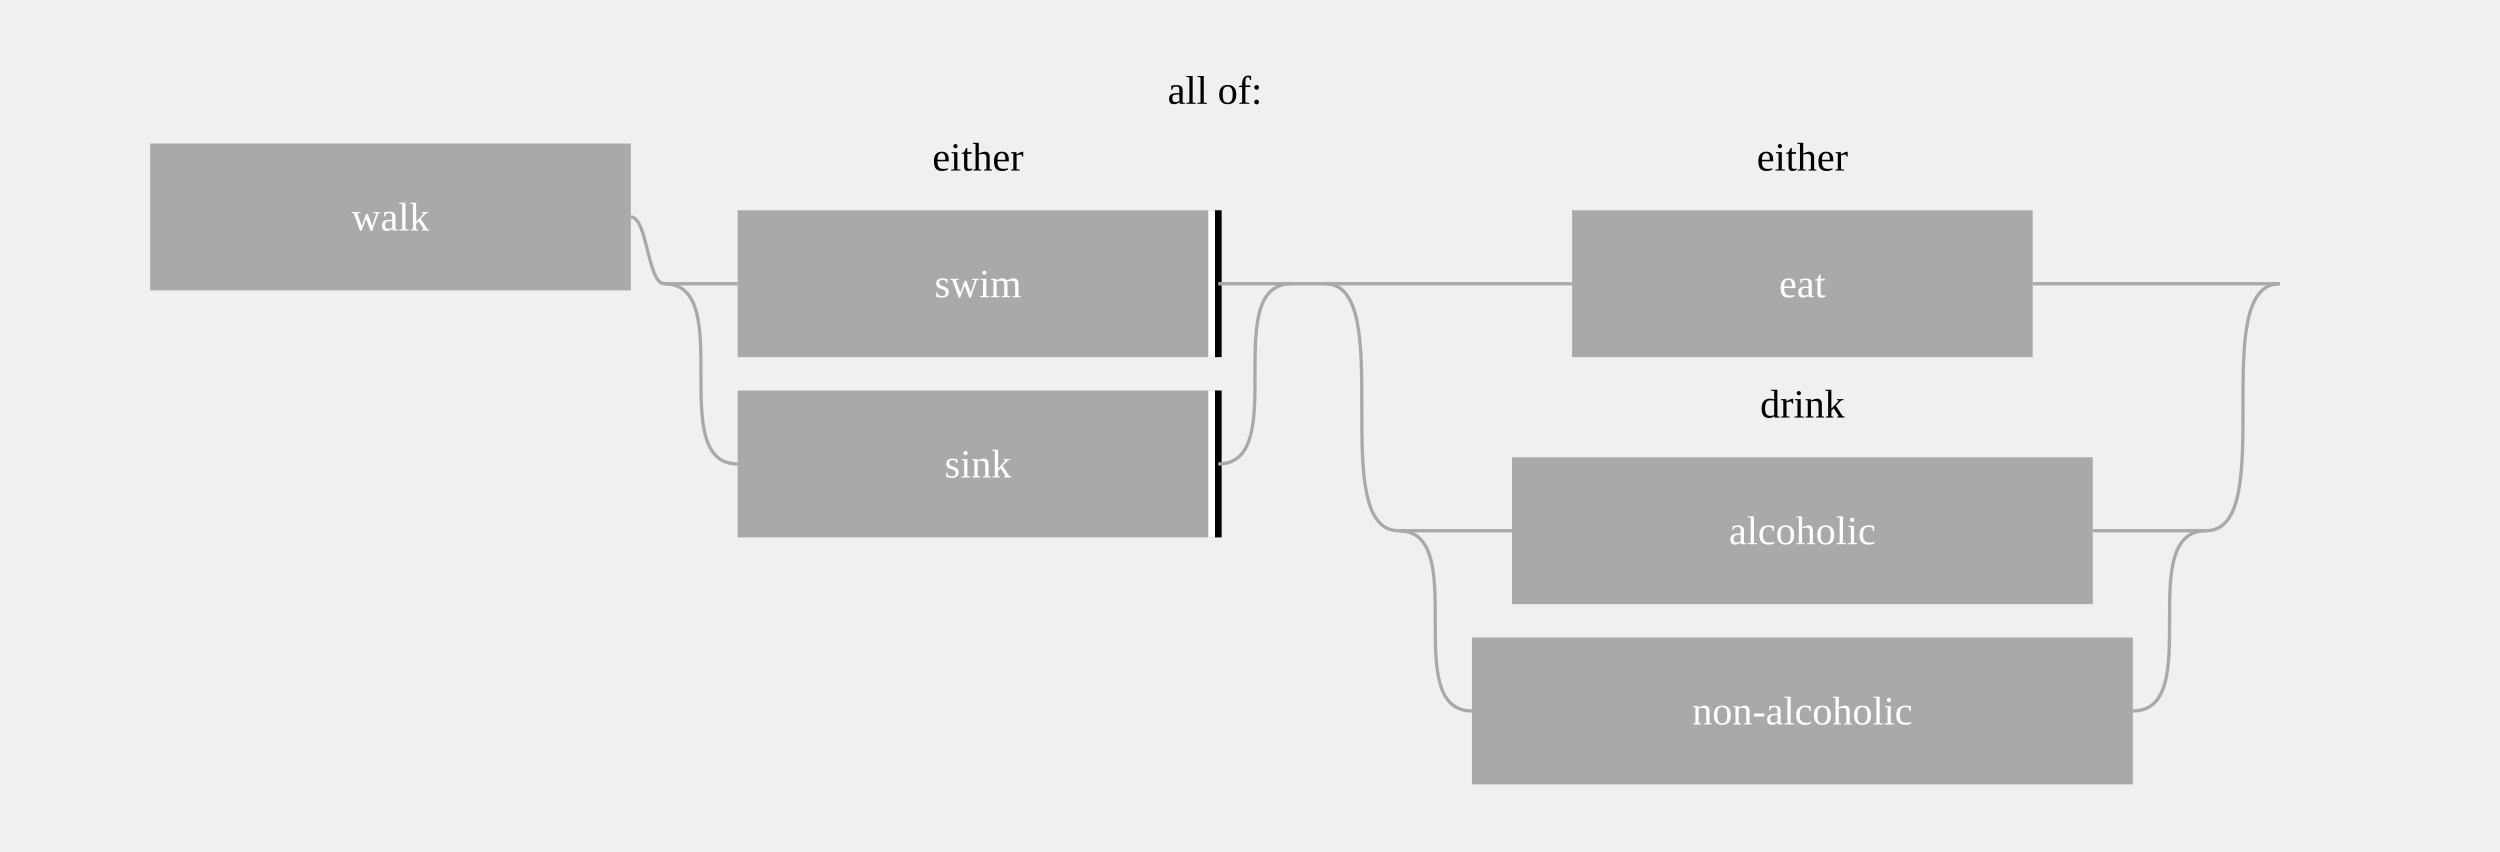
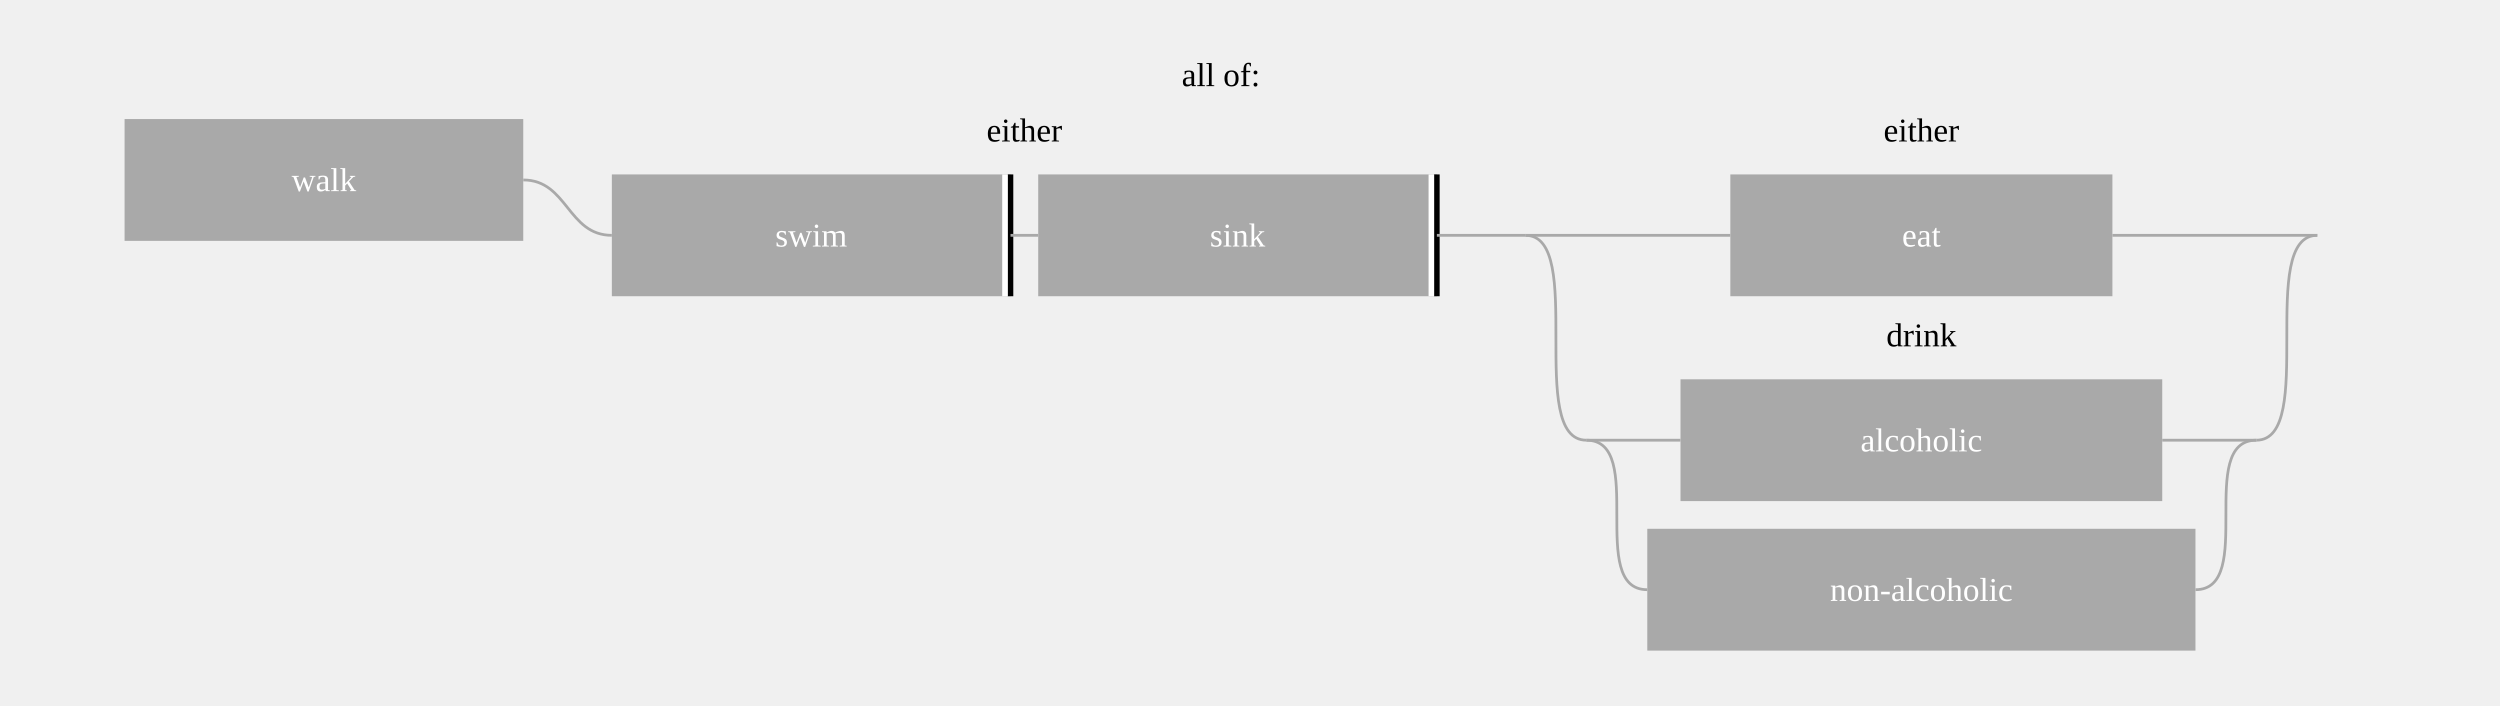
- <svg xmlns="http://www.w3.org/2000/svg" width="749" height="255" version="1.11.1">
+ <svg xmlns="http://www.w3.org/2000/svg" width="903" height="255" version="1.11.1">
  <rect fill="darkgrey" stroke="none" x="0" class="textbox" width="144" y="0" transform="translate(22 0)translate(0 20)translate(23 23)" height="44" />
  <text fill="white" dominant-baseline="central" x="72" y="22" transform="translate(22 0)translate(0 20)translate(23 23)" text-anchor="middle">walk</text>
-   <rect fill="darkgrey" stroke="none" x="0" class="textbox" width="144" y="0" transform="translate(0 0)translate(0 10)translate(22 -10)translate(0 20)translate(154 0)translate(22 0)translate(0 20)translate(23 23)" height="44" />
-   <text fill="white" dominant-baseline="central" x="72" y="22" transform="translate(0 0)translate(0 10)translate(22 -10)translate(0 20)translate(154 0)translate(22 0)translate(0 20)translate(23 23)" text-anchor="middle">swim</text>
-   <line stroke="black" class="rightline.full" stroke-width="2px" y1="0" x1="144" y2="44" transform="translate(0 0)translate(0 10)translate(22 -10)translate(0 20)translate(154 0)translate(22 0)translate(0 20)translate(23 23)" x2="144" />
-   <line stroke="white" class="rightline.full" stroke-width="2px" y1="0" x1="142" y2="44" transform="translate(0 0)translate(0 10)translate(22 -10)translate(0 20)translate(154 0)translate(22 0)translate(0 20)translate(23 23)" x2="142" />
-   <path fill="none" stroke="darkgrey" class="v_connector_in" stroke-width="1px" d="M -22,32 C 0,32 -22,32 0 32" transform="translate(22 -10)translate(0 20)translate(154 0)translate(22 0)translate(0 20)translate(23 23)" />
-   <path fill="none" stroke="darkgrey" class="v_connector_out" stroke-width="1px" d="M 166,32 C 144,32 166,32 144 32" transform="translate(22 -10)translate(0 20)translate(154 0)translate(22 0)translate(0 20)translate(23 23)" />
-   <rect fill="darkgrey" stroke="none" x="0" class="textbox" width="144" y="0" transform="translate(0 0)translate(0 64)translate(22 -10)translate(0 20)translate(154 0)translate(22 0)translate(0 20)translate(23 23)" height="44" />
-   <text fill="white" dominant-baseline="central" x="72" y="22" transform="translate(0 0)translate(0 64)translate(22 -10)translate(0 20)translate(154 0)translate(22 0)translate(0 20)translate(23 23)" text-anchor="middle">sink</text>
-   <line stroke="black" class="rightline.full" stroke-width="2px" y1="0" x1="144" y2="44" transform="translate(0 0)translate(0 64)translate(22 -10)translate(0 20)translate(154 0)translate(22 0)translate(0 20)translate(23 23)" x2="144" />
-   <line stroke="white" class="rightline.full" stroke-width="2px" y1="0" x1="142" y2="44" transform="translate(0 0)translate(0 64)translate(22 -10)translate(0 20)translate(154 0)translate(22 0)translate(0 20)translate(23 23)" x2="142" />
-   <path fill="none" stroke="darkgrey" class="v_connector_in" stroke-width="1px" d="M -22,32 C 0,32 -22,86 0 86" transform="translate(22 -10)translate(0 20)translate(154 0)translate(22 0)translate(0 20)translate(23 23)" />
-   <path fill="none" stroke="darkgrey" class="v_connector_out" stroke-width="1px" d="M 166,32 C 144,32 166,86 144 86" transform="translate(22 -10)translate(0 20)translate(154 0)translate(22 0)translate(0 20)translate(23 23)" />
-   <text dominant-baseline="hanging" x="78" transform="translate(16 0)translate(154 0)translate(22 0)translate(0 20)translate(23 23)" text-anchor="middle">either</text>
-   <path fill="none" stroke="darkgrey" class="h_connector" d="M 144,22 c 5,0 5,20 10 20" transform="translate(22 0)translate(0 20)translate(23 23)" />
-   <rect fill="darkgrey" stroke="none" x="0" class="textbox" width="138" y="0" transform="translate(52 0)translate(0 10)translate(22 -10)translate(0 20)translate(352 0)translate(22 0)translate(0 20)translate(23 23)" height="44" />
-   <text fill="white" dominant-baseline="central" x="69" y="22" transform="translate(52 0)translate(0 10)translate(22 -10)translate(0 20)translate(352 0)translate(22 0)translate(0 20)translate(23 23)" text-anchor="middle">eat</text>
-   <path fill="none" stroke="darkgrey" class="v_connector_in" stroke-width="1px" d="M -22,32 C 0,32 -22,32 52 32" transform="translate(22 -10)translate(0 20)translate(352 0)translate(22 0)translate(0 20)translate(23 23)" />
-   <path fill="none" stroke="darkgrey" class="v_connector_out" stroke-width="1px" d="M 264,32 C 242,32 264,32 190 32" transform="translate(22 -10)translate(0 20)translate(352 0)translate(22 0)translate(0 20)translate(23 23)" />
-   <rect fill="darkgrey" stroke="none" x="0" class="textbox" width="174" y="0" transform="translate(12 0)translate(0 10)translate(22 -10)translate(0 20)translate(0 0)translate(0 64)translate(22 -10)translate(0 20)translate(352 0)translate(22 0)translate(0 20)translate(23 23)" height="44" />
-   <text fill="white" dominant-baseline="central" x="87" y="22" transform="translate(12 0)translate(0 10)translate(22 -10)translate(0 20)translate(0 0)translate(0 64)translate(22 -10)translate(0 20)translate(352 0)translate(22 0)translate(0 20)translate(23 23)" text-anchor="middle">alcoholic</text>
-   <path fill="none" stroke="darkgrey" class="v_connector_in" stroke-width="1px" d="M -22,32 C 0,32 -22,32 12 32" transform="translate(22 -10)translate(0 20)translate(0 0)translate(0 64)translate(22 -10)translate(0 20)translate(352 0)translate(22 0)translate(0 20)translate(23 23)" />
-   <path fill="none" stroke="darkgrey" class="v_connector_out" stroke-width="1px" d="M 220,32 C 198,32 220,32 186 32" transform="translate(22 -10)translate(0 20)translate(0 0)translate(0 64)translate(22 -10)translate(0 20)translate(352 0)translate(22 0)translate(0 20)translate(23 23)" />
-   <rect fill="darkgrey" stroke="none" x="0" class="textbox" width="198" y="0" transform="translate(0 0)translate(0 64)translate(22 -10)translate(0 20)translate(0 0)translate(0 64)translate(22 -10)translate(0 20)translate(352 0)translate(22 0)translate(0 20)translate(23 23)" height="44" />
-   <text fill="white" dominant-baseline="central" x="99" y="22" transform="translate(0 0)translate(0 64)translate(22 -10)translate(0 20)translate(0 0)translate(0 64)translate(22 -10)translate(0 20)translate(352 0)translate(22 0)translate(0 20)translate(23 23)" text-anchor="middle">non-alcoholic</text>
-   <path fill="none" stroke="darkgrey" class="v_connector_in" stroke-width="1px" d="M -22,32 C 0,32 -22,86 0 86" transform="translate(22 -10)translate(0 20)translate(0 0)translate(0 64)translate(22 -10)translate(0 20)translate(352 0)translate(22 0)translate(0 20)translate(23 23)" />
-   <path fill="none" stroke="darkgrey" class="v_connector_out" stroke-width="1px" d="M 220,32 C 198,32 220,86 198 86" transform="translate(22 -10)translate(0 20)translate(0 0)translate(0 64)translate(22 -10)translate(0 20)translate(352 0)translate(22 0)translate(0 20)translate(23 23)" />
-   <text dominant-baseline="hanging" x="75" transform="translate(46 0)translate(0 0)translate(0 64)translate(22 -10)translate(0 20)translate(352 0)translate(22 0)translate(0 20)translate(23 23)" text-anchor="middle">drink</text>
-   <path fill="none" stroke="darkgrey" class="v_connector_in" stroke-width="1px" d="M -22,32 C 0,32 -22,106 0 106" transform="translate(22 -10)translate(0 20)translate(352 0)translate(22 0)translate(0 20)translate(23 23)" />
-   <path fill="none" stroke="darkgrey" class="v_connector_out" stroke-width="1px" d="M 264,32 C 242,32 264,106 242 106" transform="translate(22 -10)translate(0 20)translate(352 0)translate(22 0)translate(0 20)translate(23 23)" />
-   <text dominant-baseline="hanging" x="78" transform="translate(65 0)translate(352 0)translate(22 0)translate(0 20)translate(23 23)" text-anchor="middle">either</text>
-   <path fill="none" stroke="darkgrey" class="h_connector" d="M 342,42 c 5,0 5,0 10 0" transform="translate(22 0)translate(0 20)translate(23 23)" />
-   <text dominant-baseline="hanging" x="81" transform="translate(260 0)translate(23 23)" text-anchor="middle">all of:</text>
+   <rect fill="darkgrey" stroke="none" x="0" class="textbox" width="144" y="0" transform="translate(22 0)translate(0 20)translate(154 0)translate(22 0)translate(0 20)translate(23 23)" height="44" />
+   <text fill="white" dominant-baseline="central" x="72" y="22" transform="translate(22 0)translate(0 20)translate(154 0)translate(22 0)translate(0 20)translate(23 23)" text-anchor="middle">swim</text>
+   <line stroke="black" class="rightline.full" stroke-width="2px" y1="0" x1="144" y2="44" transform="translate(22 0)translate(0 20)translate(154 0)translate(22 0)translate(0 20)translate(23 23)" x2="144" />
+   <line stroke="white" class="rightline.full" stroke-width="2px" y1="0" x1="142" y2="44" transform="translate(22 0)translate(0 20)translate(154 0)translate(22 0)translate(0 20)translate(23 23)" x2="142" />
+   <rect fill="darkgrey" stroke="none" x="0" class="textbox" width="144" y="0" transform="translate(154 0)translate(22 0)translate(0 20)translate(154 0)translate(22 0)translate(0 20)translate(23 23)" height="44" />
+   <text fill="white" dominant-baseline="central" x="72" y="22" transform="translate(154 0)translate(22 0)translate(0 20)translate(154 0)translate(22 0)translate(0 20)translate(23 23)" text-anchor="middle">sink</text>
+   <line stroke="black" class="rightline.full" stroke-width="2px" y1="0" x1="144" y2="44" transform="translate(154 0)translate(22 0)translate(0 20)translate(154 0)translate(22 0)translate(0 20)translate(23 23)" x2="144" />
+   <line stroke="white" class="rightline.full" stroke-width="2px" y1="0" x1="142" y2="44" transform="translate(154 0)translate(22 0)translate(0 20)translate(154 0)translate(22 0)translate(0 20)translate(23 23)" x2="142" />
+   <path fill="none" stroke="darkgrey" class="h_connector" d="M 144,22 c 5,0 5,0 10 0" transform="translate(22 0)translate(0 20)translate(154 0)translate(22 0)translate(0 20)translate(23 23)" />
+   <text dominant-baseline="hanging" x="78" transform="translate(93 0)translate(154 0)translate(22 0)translate(0 20)translate(23 23)" text-anchor="middle">either</text>
+   <path fill="none" stroke="darkgrey" class="h_connector" d="M 144,22 c 16,0 16,20 32 20" transform="translate(22 0)translate(0 20)translate(23 23)" />
+   <rect fill="darkgrey" stroke="none" x="0" class="textbox" width="138" y="0" transform="translate(52 0)translate(0 10)translate(22 -10)translate(0 20)translate(506 0)translate(22 0)translate(0 20)translate(23 23)" height="44" />
+   <text fill="white" dominant-baseline="central" x="69" y="22" transform="translate(52 0)translate(0 10)translate(22 -10)translate(0 20)translate(506 0)translate(22 0)translate(0 20)translate(23 23)" text-anchor="middle">eat</text>
+   <path fill="none" stroke="darkgrey" class="v_connector_in" d="M -22,32 C 0,32 -22,32 52 32" transform="translate(22 -10)translate(0 20)translate(506 0)translate(22 0)translate(0 20)translate(23 23)" />
+   <path fill="none" stroke="darkgrey" class="v_connector_out" d="M 264,32 C 242,32 264,32 190 32" transform="translate(22 -10)translate(0 20)translate(506 0)translate(22 0)translate(0 20)translate(23 23)" />
+   <rect fill="darkgrey" stroke="none" x="0" class="textbox" width="174" y="0" transform="translate(12 0)translate(0 10)translate(22 -10)translate(0 20)translate(0 0)translate(0 64)translate(22 -10)translate(0 20)translate(506 0)translate(22 0)translate(0 20)translate(23 23)" height="44" />
+   <text fill="white" dominant-baseline="central" x="87" y="22" transform="translate(12 0)translate(0 10)translate(22 -10)translate(0 20)translate(0 0)translate(0 64)translate(22 -10)translate(0 20)translate(506 0)translate(22 0)translate(0 20)translate(23 23)" text-anchor="middle">alcoholic</text>
+   <path fill="none" stroke="darkgrey" class="v_connector_in" d="M -22,32 C 0,32 -22,32 12 32" transform="translate(22 -10)translate(0 20)translate(0 0)translate(0 64)translate(22 -10)translate(0 20)translate(506 0)translate(22 0)translate(0 20)translate(23 23)" />
+   <path fill="none" stroke="darkgrey" class="v_connector_out" d="M 220,32 C 198,32 220,32 186 32" transform="translate(22 -10)translate(0 20)translate(0 0)translate(0 64)translate(22 -10)translate(0 20)translate(506 0)translate(22 0)translate(0 20)translate(23 23)" />
+   <rect fill="darkgrey" stroke="none" x="0" class="textbox" width="198" y="0" transform="translate(0 0)translate(0 64)translate(22 -10)translate(0 20)translate(0 0)translate(0 64)translate(22 -10)translate(0 20)translate(506 0)translate(22 0)translate(0 20)translate(23 23)" height="44" />
+   <text fill="white" dominant-baseline="central" x="99" y="22" transform="translate(0 0)translate(0 64)translate(22 -10)translate(0 20)translate(0 0)translate(0 64)translate(22 -10)translate(0 20)translate(506 0)translate(22 0)translate(0 20)translate(23 23)" text-anchor="middle">non-alcoholic</text>
+   <path fill="none" stroke="darkgrey" class="v_connector_in" d="M -22,32 C 0,32 -22,86 0 86" transform="translate(22 -10)translate(0 20)translate(0 0)translate(0 64)translate(22 -10)translate(0 20)translate(506 0)translate(22 0)translate(0 20)translate(23 23)" />
+   <path fill="none" stroke="darkgrey" class="v_connector_out" d="M 220,32 C 198,32 220,86 198 86" transform="translate(22 -10)translate(0 20)translate(0 0)translate(0 64)translate(22 -10)translate(0 20)translate(506 0)translate(22 0)translate(0 20)translate(23 23)" />
+   <text dominant-baseline="hanging" x="75" transform="translate(46 0)translate(0 0)translate(0 64)translate(22 -10)translate(0 20)translate(506 0)translate(22 0)translate(0 20)translate(23 23)" text-anchor="middle">drink</text>
+   <path fill="none" stroke="darkgrey" class="v_connector_in" d="M -22,32 C 0,32 -22,106 0 106" transform="translate(22 -10)translate(0 20)translate(506 0)translate(22 0)translate(0 20)translate(23 23)" />
+   <path fill="none" stroke="darkgrey" class="v_connector_out" d="M 264,32 C 242,32 264,106 242 106" transform="translate(22 -10)translate(0 20)translate(506 0)translate(22 0)translate(0 20)translate(23 23)" />
+   <text dominant-baseline="hanging" x="78" transform="translate(65 0)translate(506 0)translate(22 0)translate(0 20)translate(23 23)" text-anchor="middle">either</text>
+   <path fill="none" stroke="darkgrey" class="h_connector" d="M 474,42 c 16,0 16,0 32 0" transform="translate(22 0)translate(0 20)translate(23 23)" />
+   <text dominant-baseline="hanging" x="81" transform="translate(337 0)translate(23 23)" text-anchor="middle">all of:</text>
</svg>
